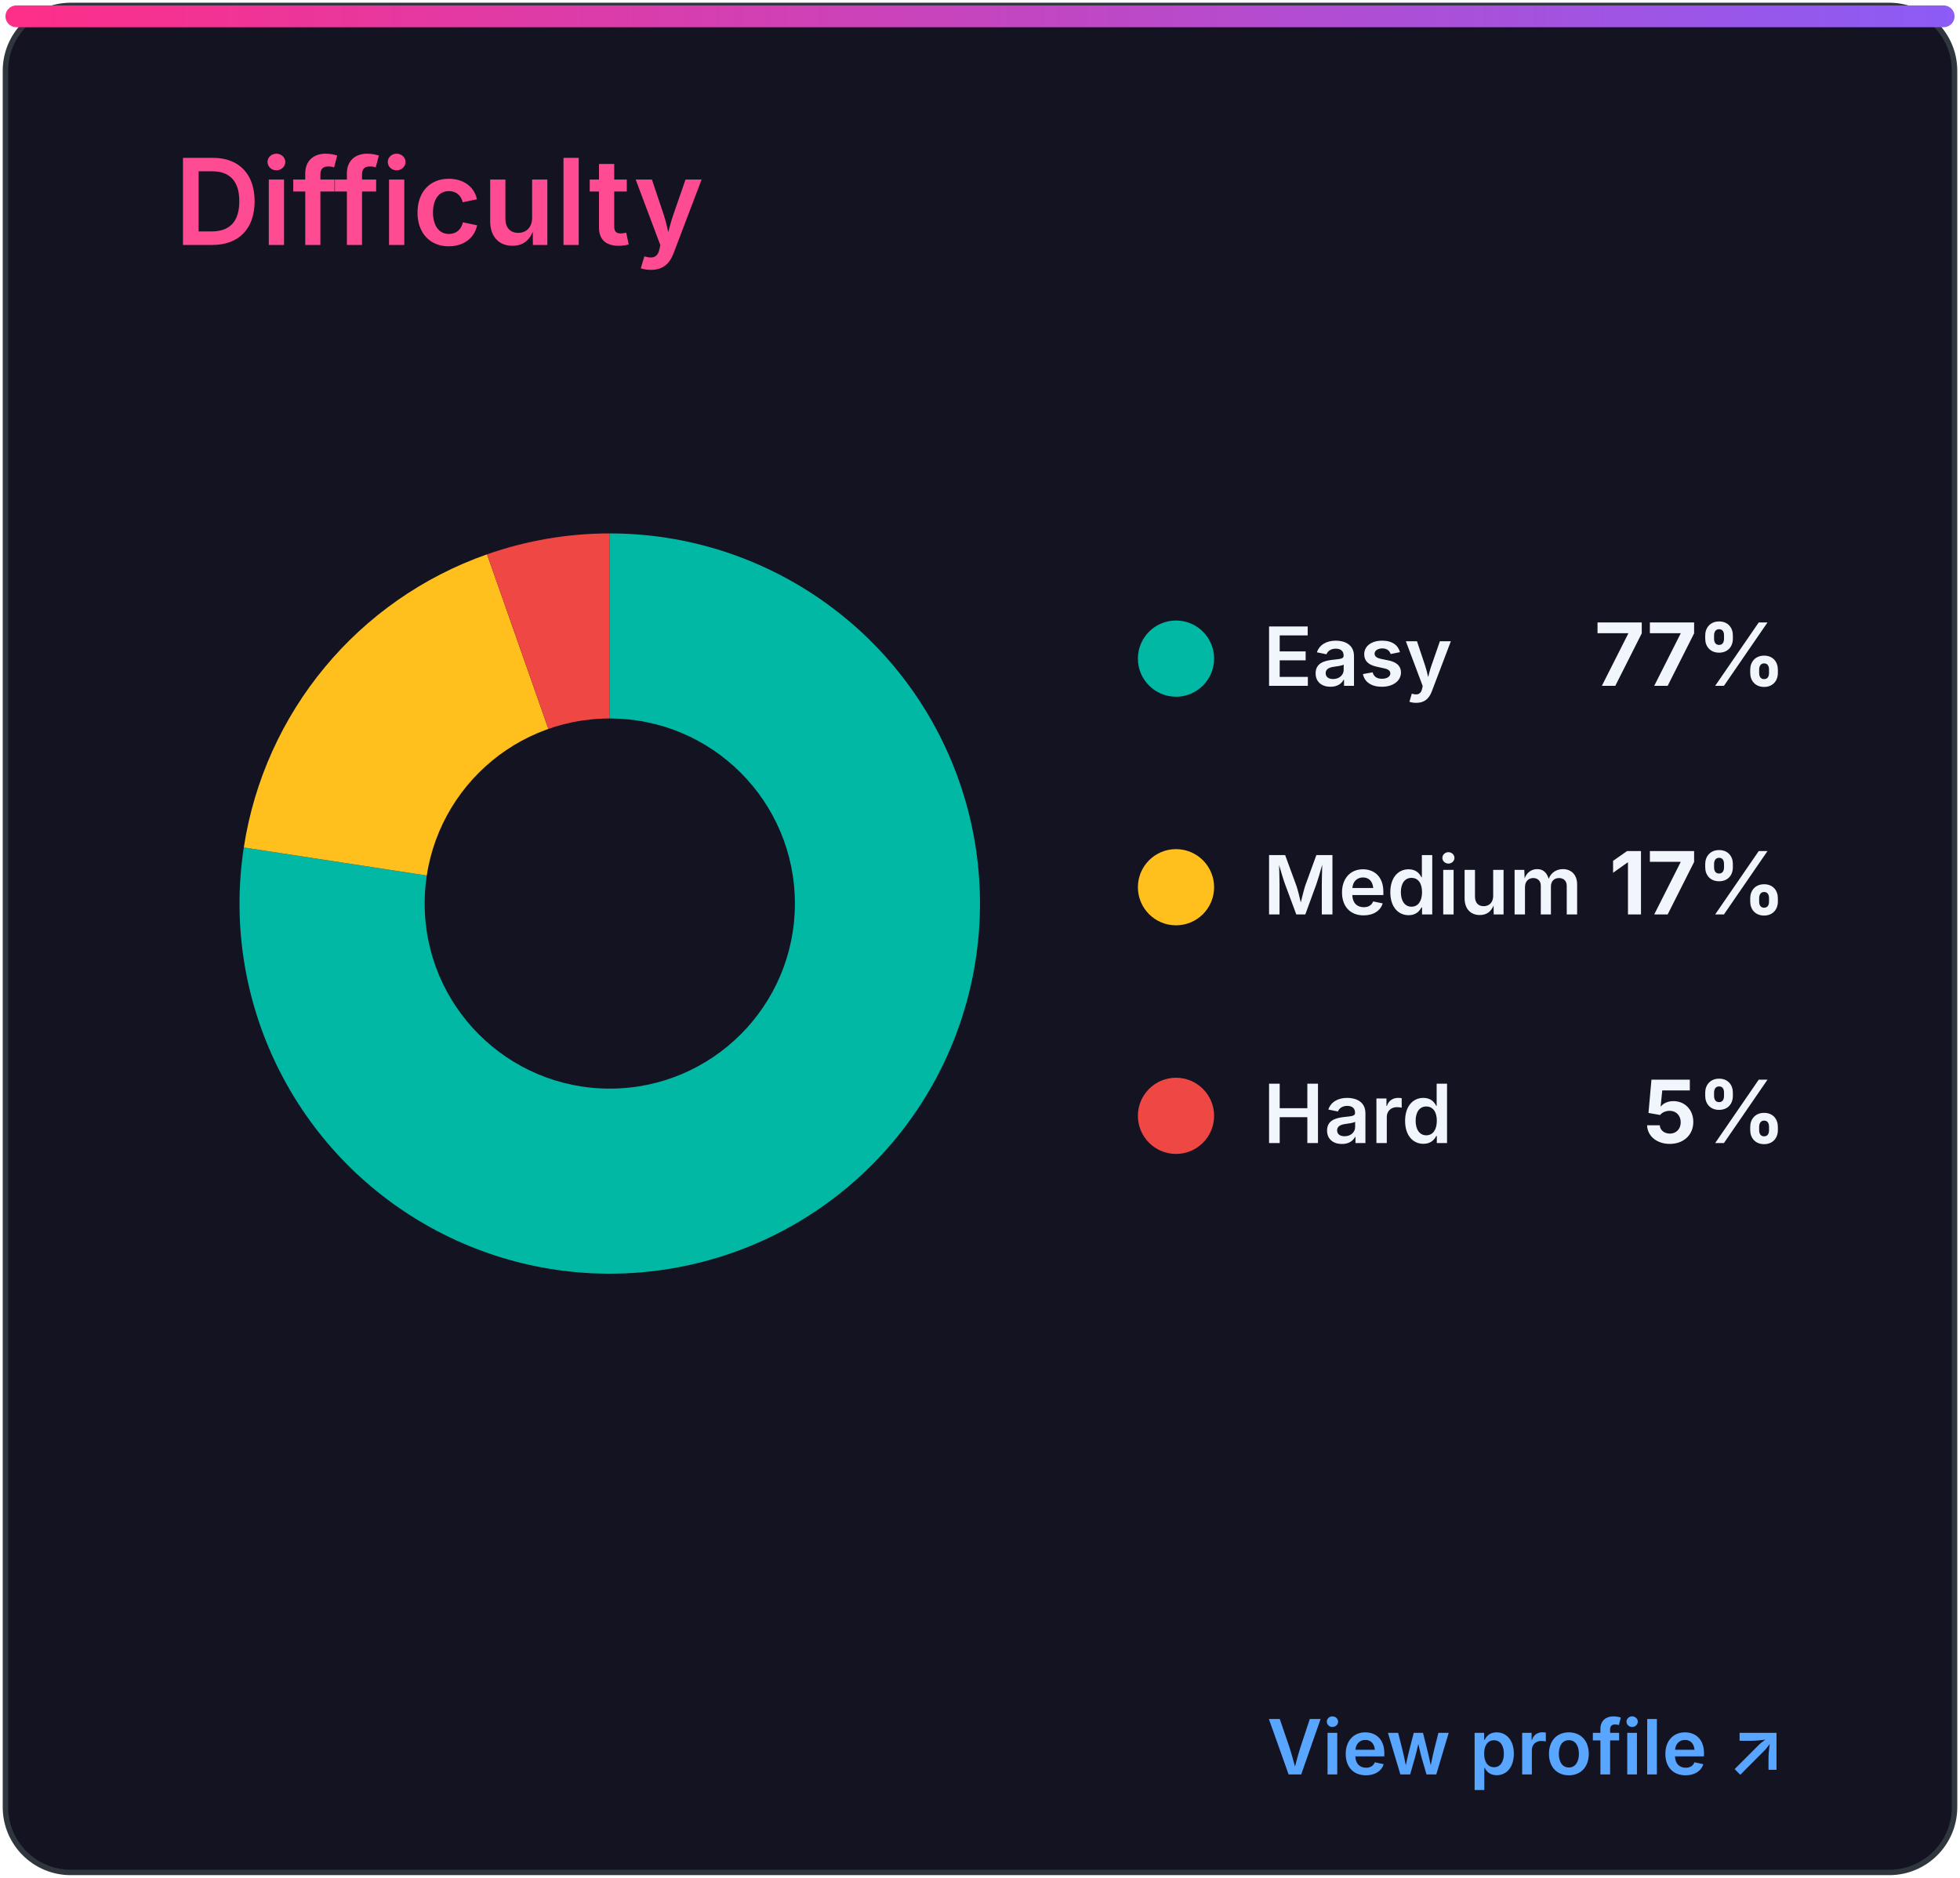
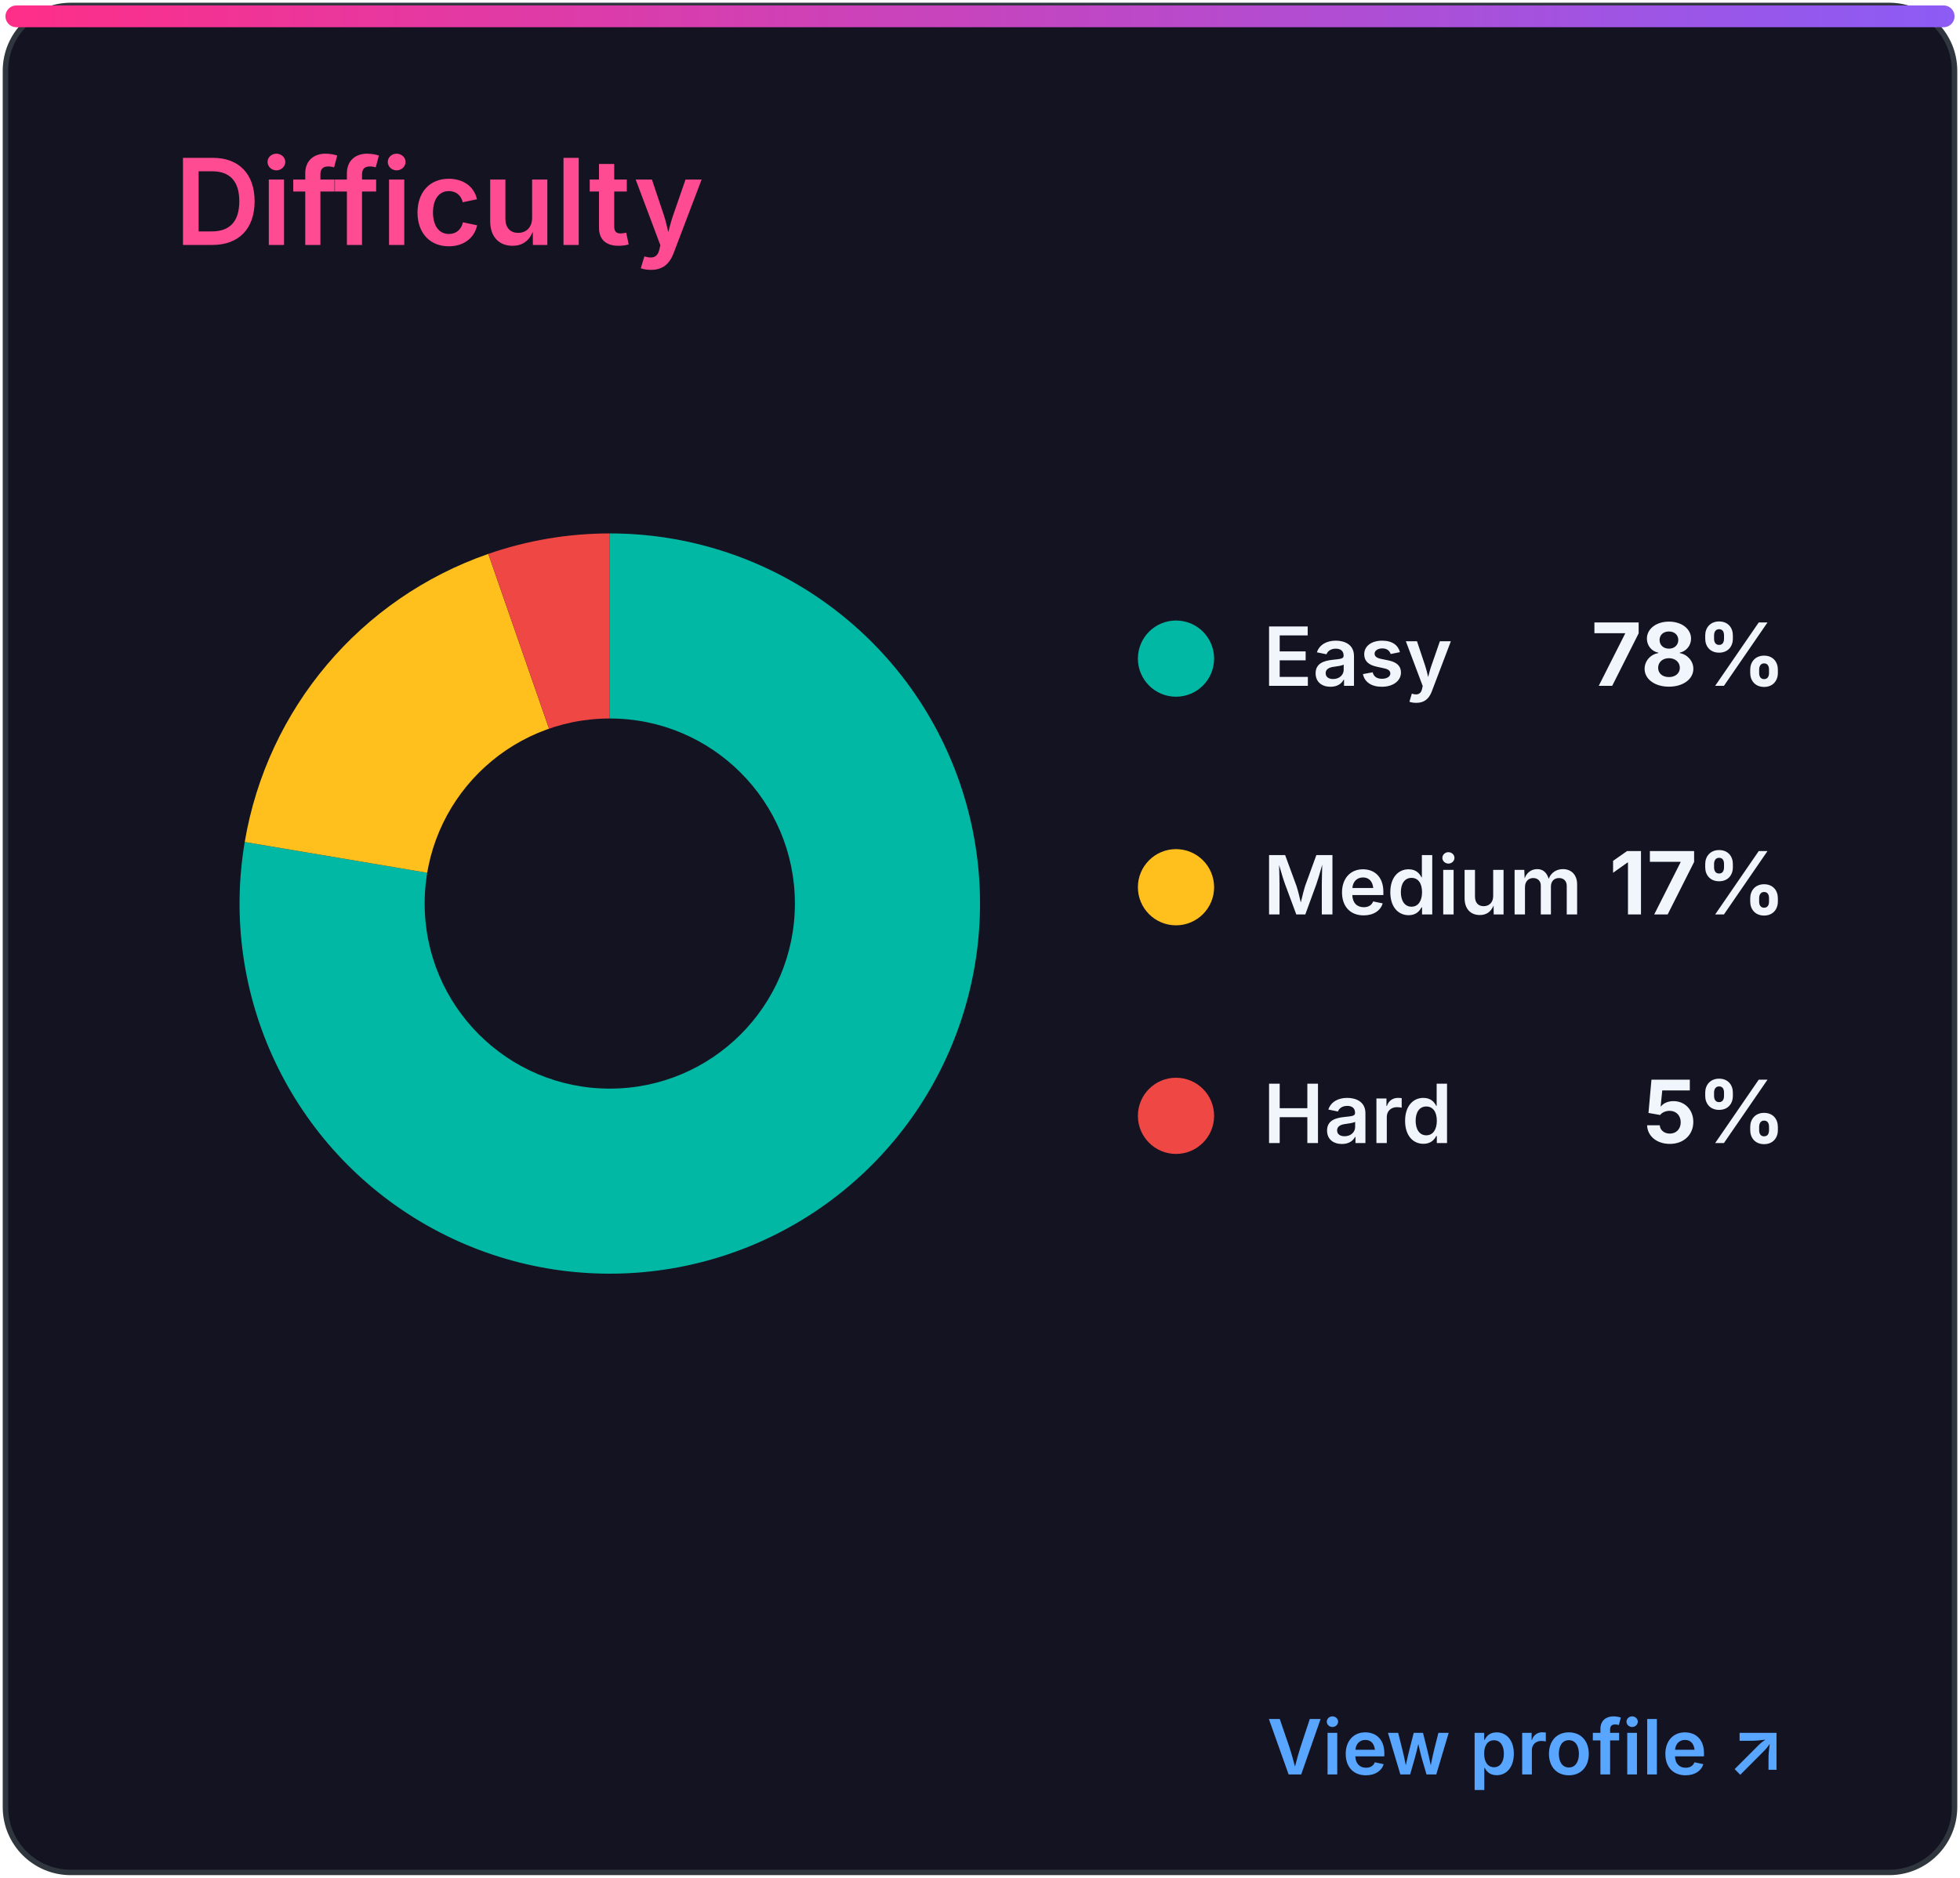
<svg xmlns="http://www.w3.org/2000/svg" width="360" height="345" viewBox="0 0 360 345" role="img" aria-labelledby="title desc">
  <defs>
    <linearGradient id="accent" x1="0" x2="1">
      <stop stop-color="#ff2e88" />
      <stop offset="1" stop-color="#8b5cf6" />
    </linearGradient>
    <clipPath id="bar">
      <rect x="32" y="82" width="296" height="8" rx="4" />
    </clipPath>
    <style>
.heading{font:600 22px -apple-system,BlinkMacSystemFont,'Segoe UI',sans-serif;fill:#ff4b91}
.eyebrow{font:600 10px -apple-system,BlinkMacSystemFont,'Segoe UI',sans-serif;letter-spacing:1.2px;fill:#8b949e}
.total{font:700 52px -apple-system,BlinkMacSystemFont,'Segoe UI',sans-serif;fill:#f0f6fc}
.metric{font:600 15px -apple-system,BlinkMacSystemFont,'Segoe UI',sans-serif;fill:#f0f6fc}
.count{font:700 16px -apple-system,BlinkMacSystemFont,'Segoe UI',sans-serif;fill:#f0f6fc}
.muted{font:500 13px -apple-system,BlinkMacSystemFont,'Segoe UI',sans-serif;fill:#8b949e}
.language{font:700 31px -apple-system,BlinkMacSystemFont,'Segoe UI',sans-serif;fill:#f0f6fc}
.link{font:600 14px -apple-system,BlinkMacSystemFont,'Segoe UI',sans-serif;fill:#58a6ff}
</style>
  </defs>
  <rect x="1" y="1" width="358" height="343" rx="12" fill="#141321" stroke="#30363d" />
  <rect x="1" y="1" width="358" height="4" rx="2" fill="url(#accent)" />
  <text x="32" y="45" class="heading">Difficulty</text>
-   <path d="M 112 166 L 112.00 98.00 A 68 68 0 1 1 44.78 155.70 Z" fill="#00b8a3" />
-   <path d="M 112 166 L 44.78 155.70 A 68 68 0 0 1 89.46 101.84 Z" fill="#ffc01e" />
-   <path d="M 112 166 L 89.46 101.84 A 68 68 0 0 1 112.00 98.00 Z" fill="#ef4743" />
+   <path d="M 112 166 L 112.00 98.00 A 68 68 0 1 1 44.95 154.69 Z" fill="#00b8a3" />
+   <path d="M 112 166 L 44.95 154.69 A 68 68 0 0 1 89.69 101.76 Z" fill="#ffc01e" />
+   <path d="M 112 166 L 89.69 101.76 A 68 68 0 0 1 112.00 98.00 Z" fill="#ef4743" />
  <circle cx="112" cy="166" r="34" fill="#141321" />
  <circle cx="216" cy="121" r="7" fill="#00b8a3" />
  <text x="232" y="126" class="metric">Easy</text>
-   <text x="328" y="126" class="count" text-anchor="end">77%</text>
+   <text x="328" y="126" class="count" text-anchor="end">78%</text>
  <circle cx="216" cy="163" r="7" fill="#ffc01e" />
  <text x="232" y="168" class="metric">Medium</text>
  <text x="328" y="168" class="count" text-anchor="end">17%</text>
  <circle cx="216" cy="205" r="7" fill="#ef4743" />
  <text x="232" y="210" class="metric">Hard</text>
  <text x="328" y="210" class="count" text-anchor="end">5%</text>
  <text x="328" y="326" class="link" text-anchor="end">View profile ↗</text>
</svg>
